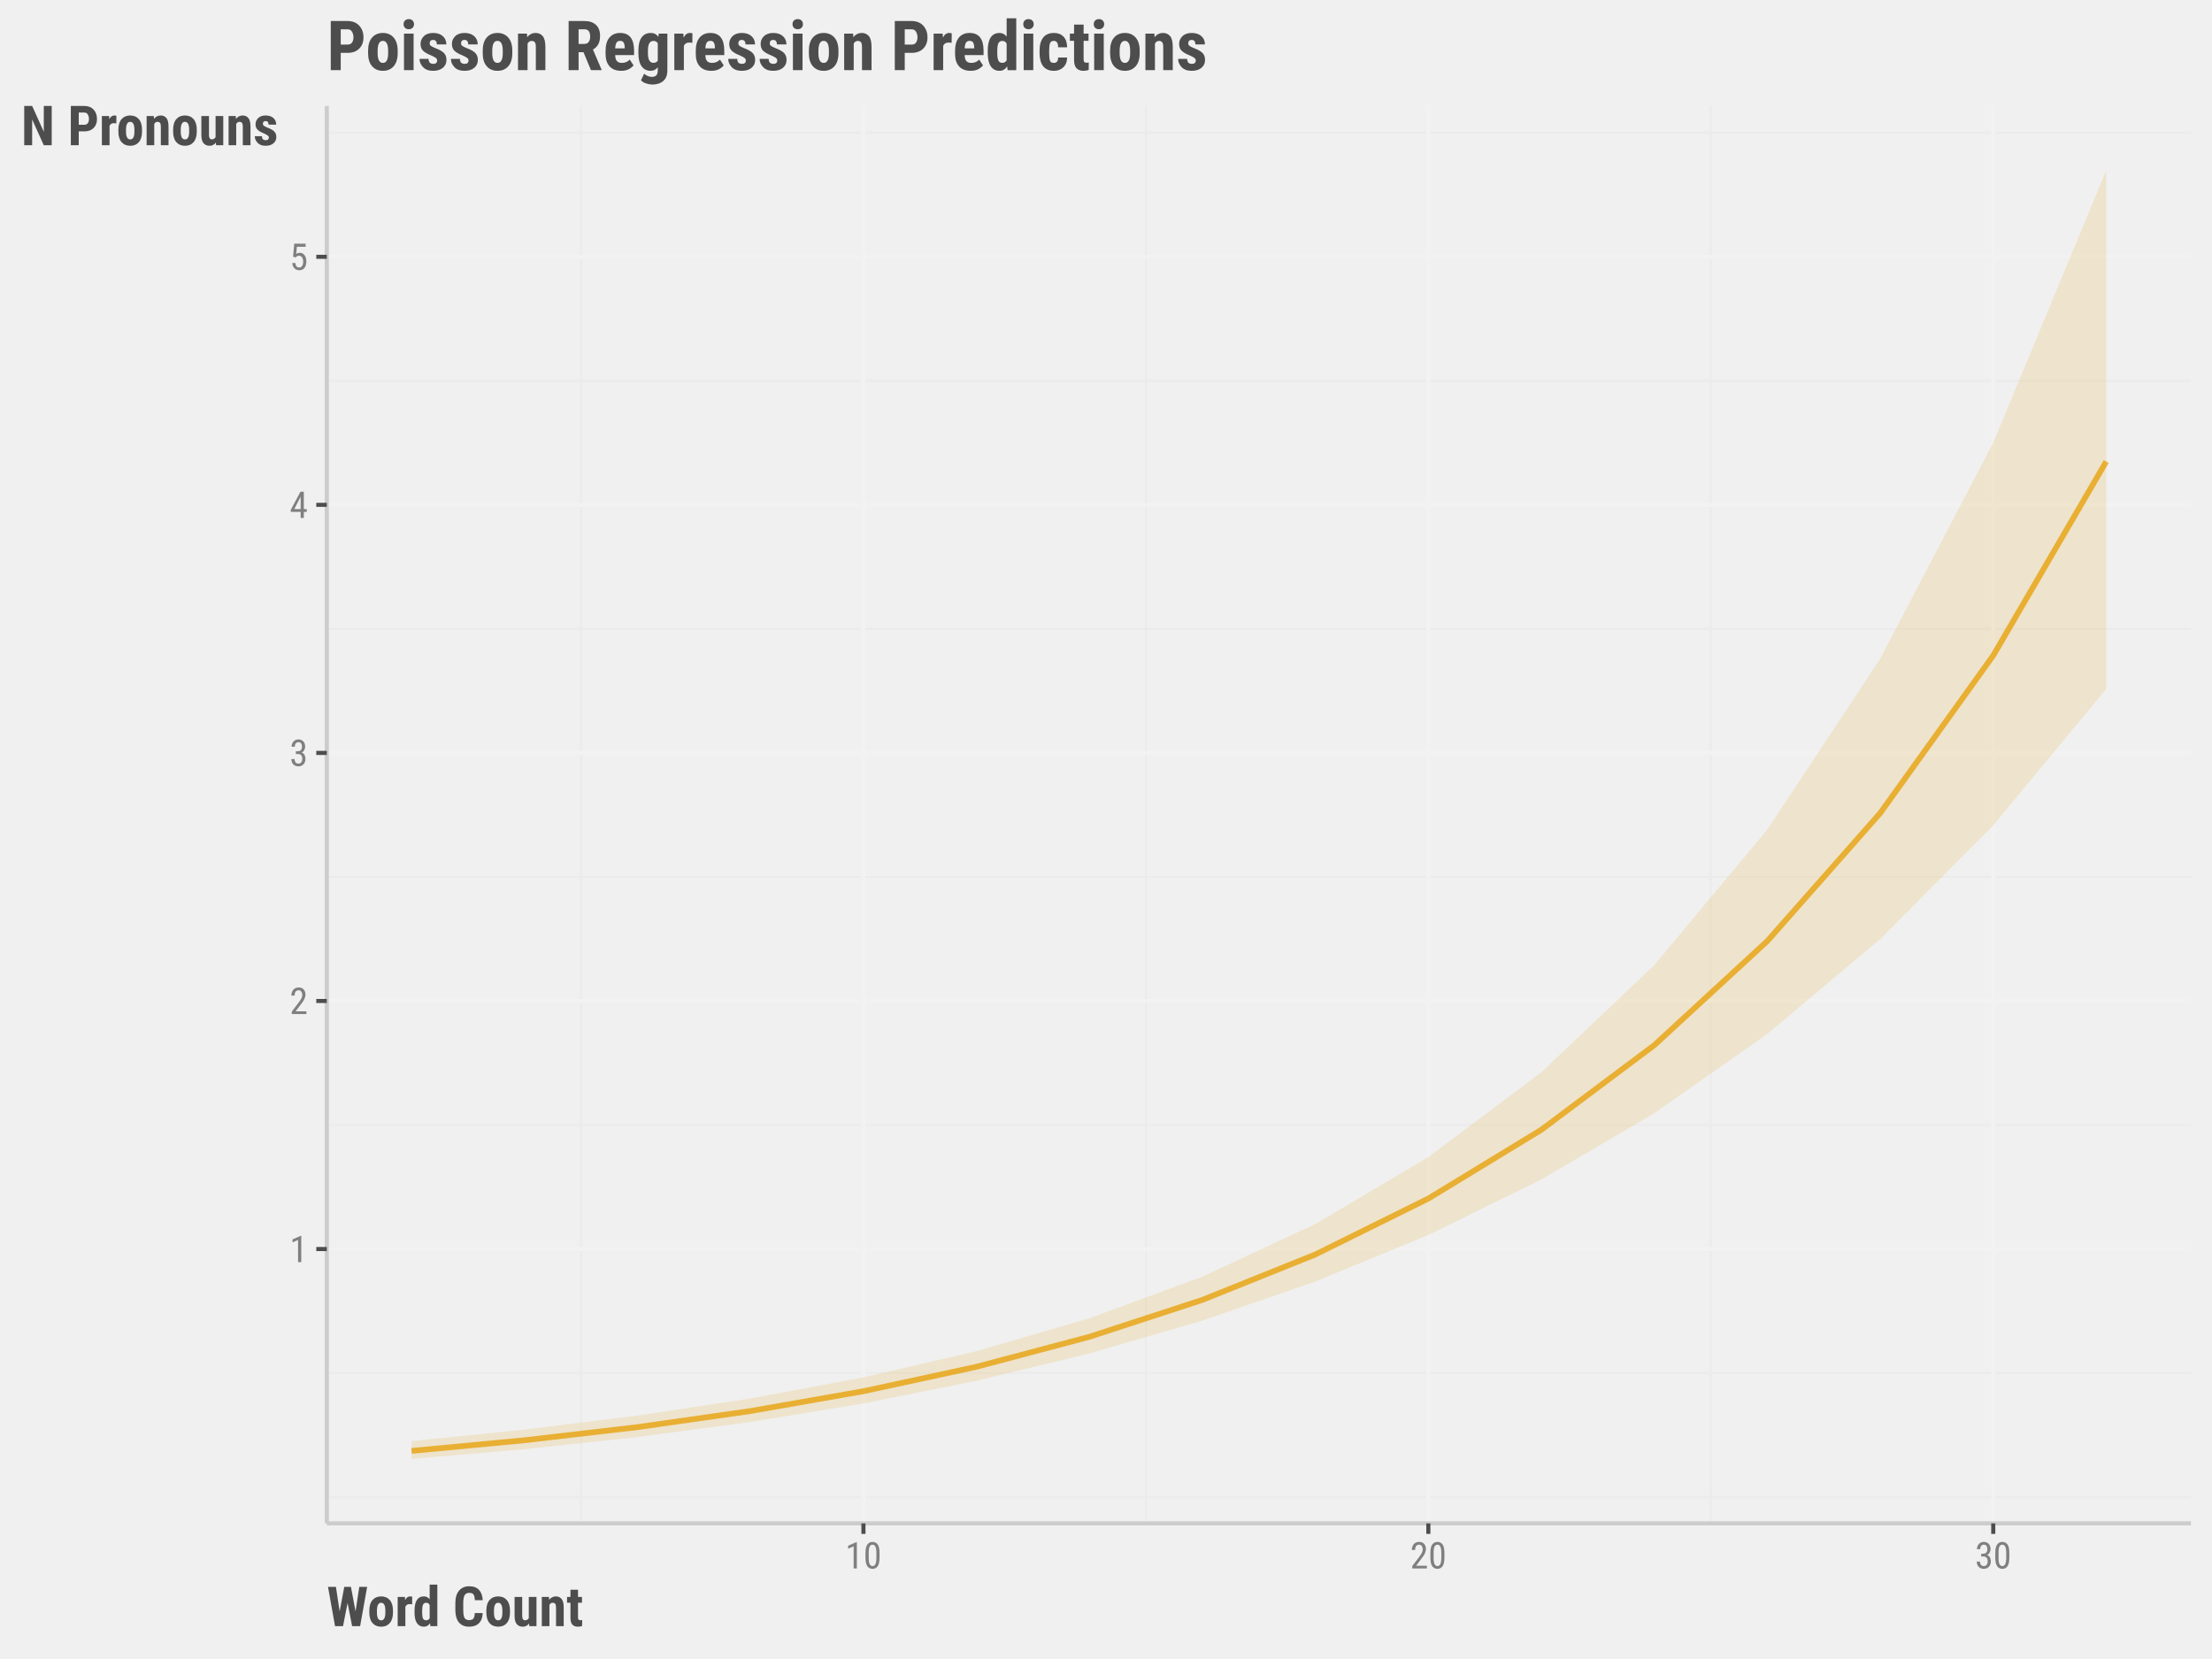
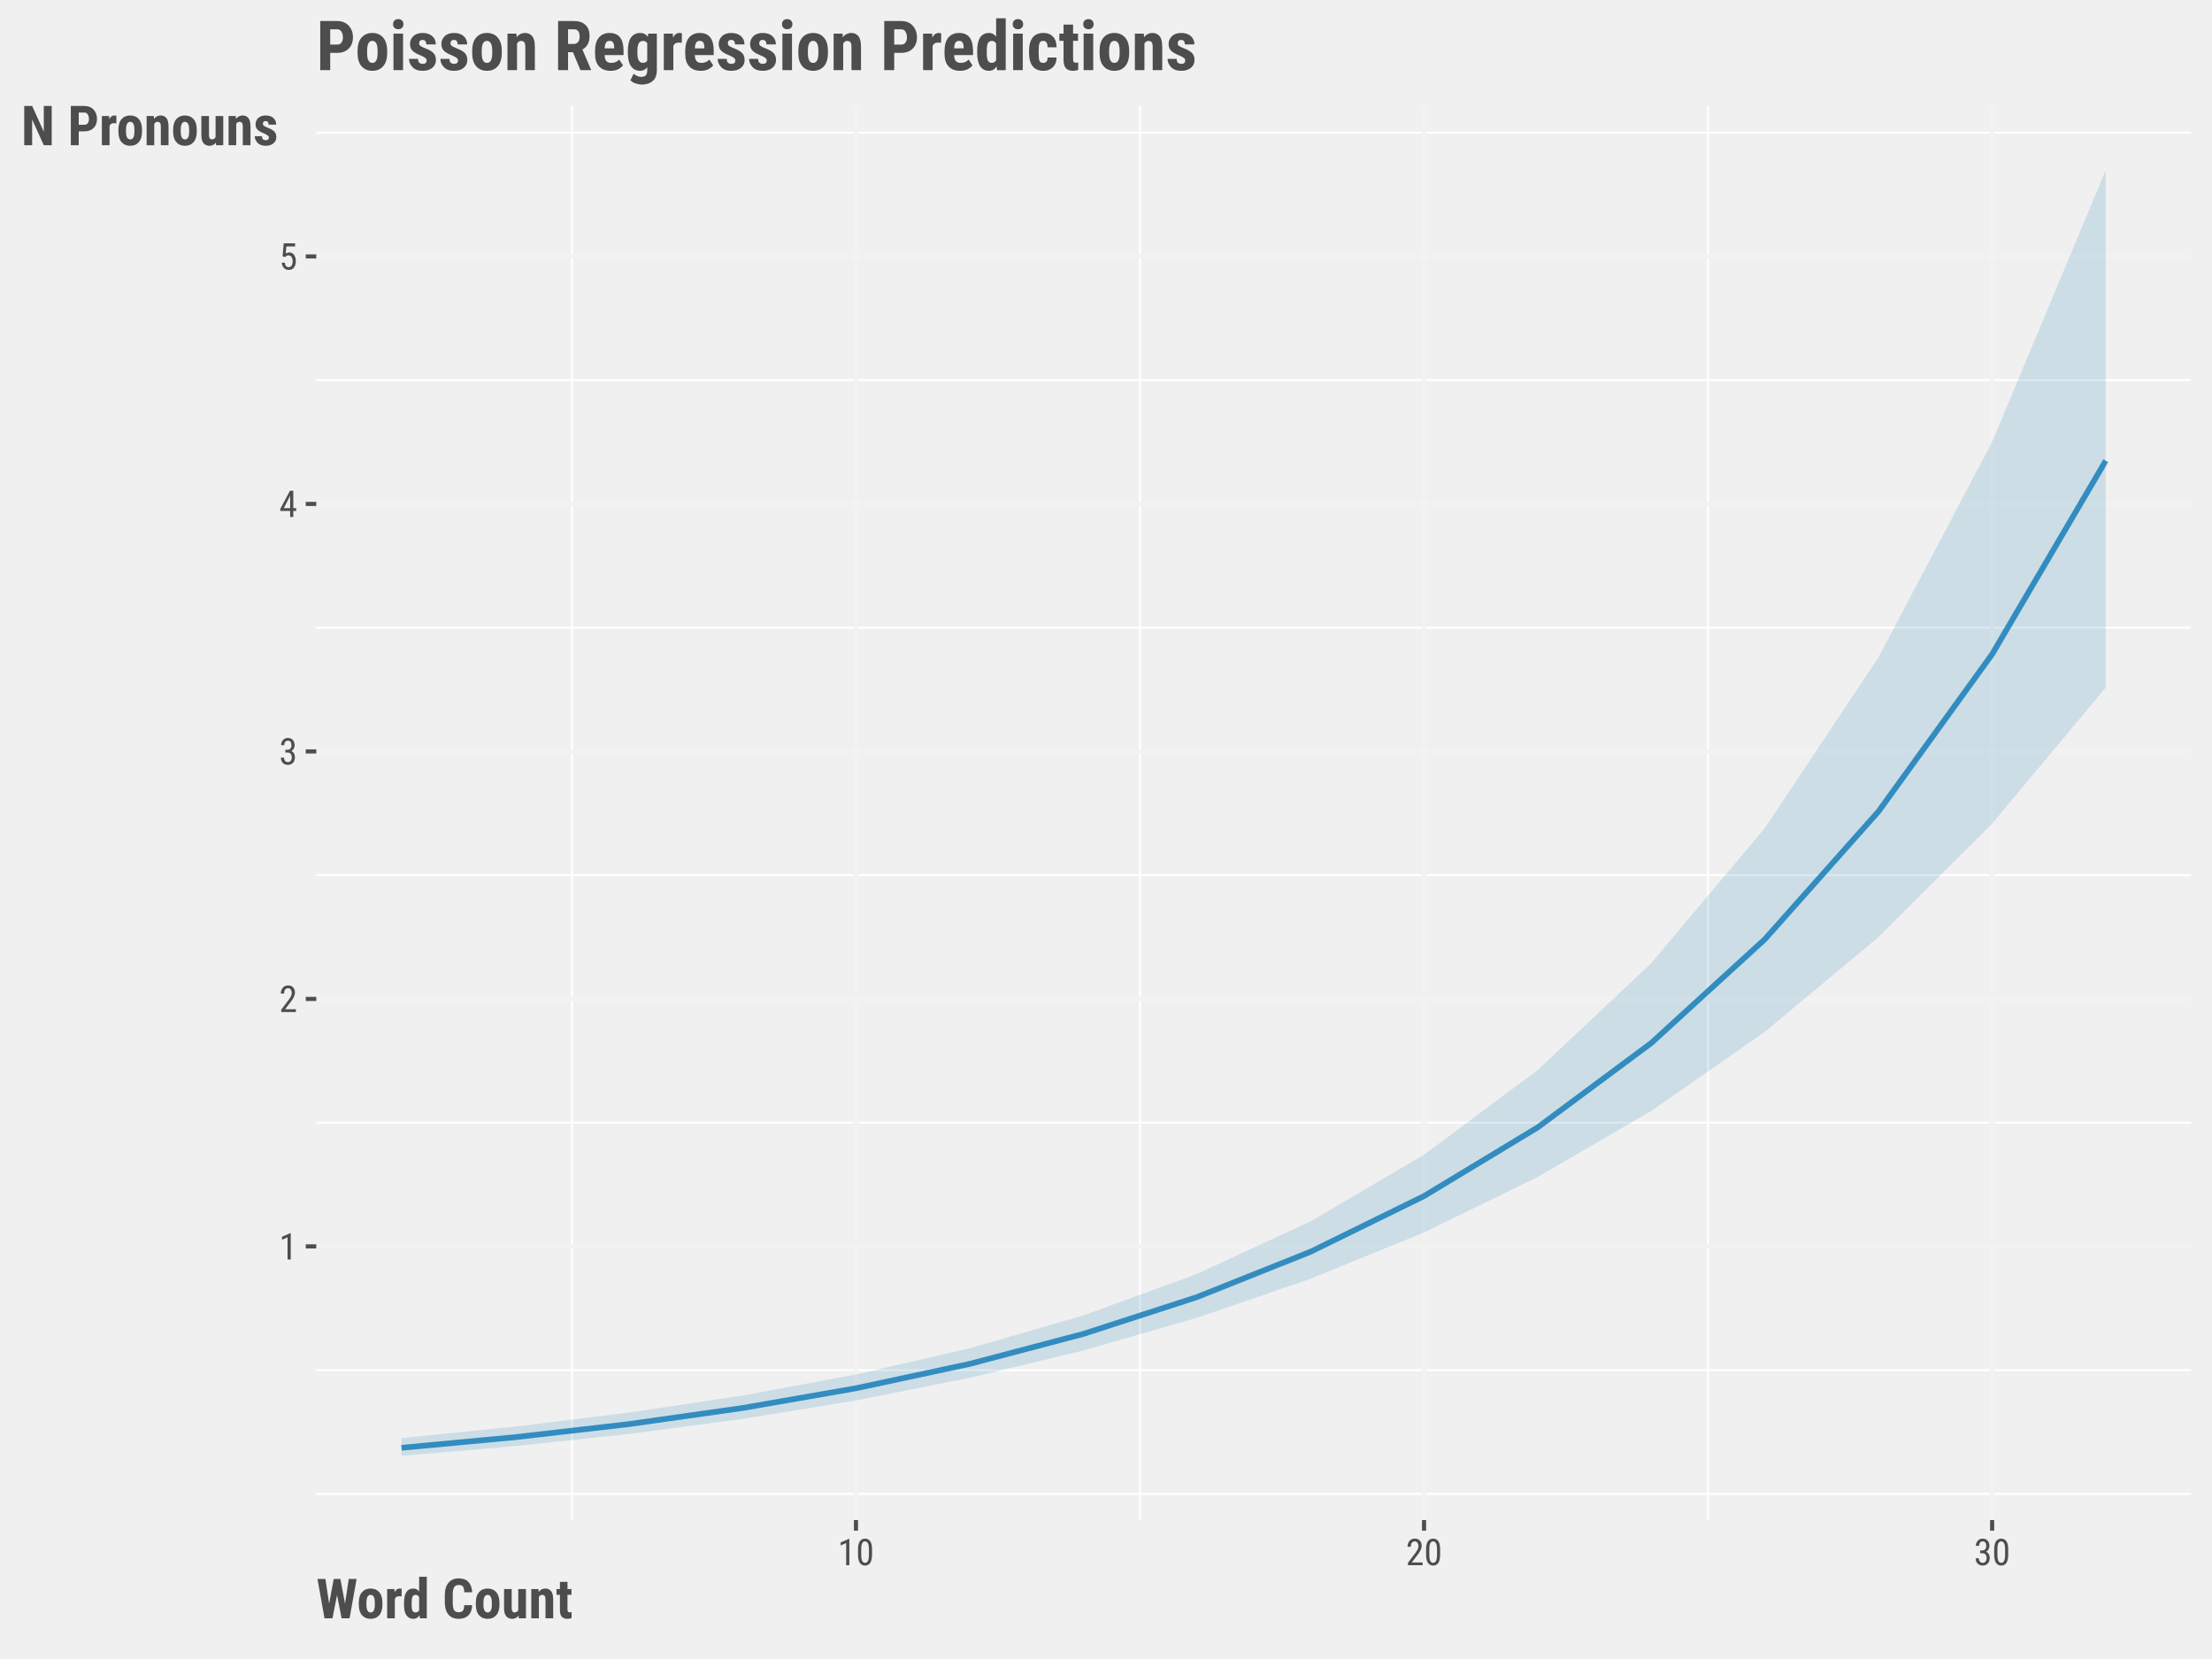
<svg xmlns="http://www.w3.org/2000/svg" class="svglite" width="576.00pt" height="432.00pt" viewBox="0 0 576.00 432.00">
  <defs>
    <style type="text/css">
    .svglite line, .svglite polyline, .svglite polygon, .svglite path, .svglite rect, .svglite circle {
      fill: none;
      stroke: #000000;
      stroke-linecap: round;
      stroke-linejoin: round;
      stroke-miterlimit: 10.00;
    }
    .svglite text {
      white-space: pre;
    }
  </style>
  </defs>
  <rect width="100%" height="100%" style="stroke: none; fill: none;" />
  <defs>
    <clipPath id="cpMC4wMHw1NzYuMDB8MC4wMHw0MzIuMDA=">
      <rect x="0.00" y="0.00" width="576.00" height="432.00" />
    </clipPath>
  </defs>
  <g clip-path="url(#cpMC4wMHw1NzYuMDB8MC4wMHw0MzIuMDA=)">
    <rect x="0.00" y="0" width="576.00" height="432.00" style="stroke-width: 1.07; stroke: none;" />
  </g>
  <defs>
-     <clipPath id="cpODUuMTB8NTcwLjUyfDI3LjU5fDM5Ni42OA==">
-       <rect x="85.10" y="27.59" width="485.42" height="369.09" />
+     <clipPath id="cpODIuMzZ8NTcwLjUyfDI3LjU5fDM5NS44Mw==">
+       <rect x="82.36" y="27.59" width="488.16" height="368.24" />
    </clipPath>
  </defs>
-   <g clip-path="url(#cpODUuMTB8NTcwLjUyfDI3LjU5fDM5Ni42OA==)">
-     <polyline points="85.10,389.84 570.52,389.84 " style="stroke-width: 0.53; stroke: #EBEBEB; stroke-linecap: butt;" />
-     <polyline points="85.10,357.54 570.52,357.54 " style="stroke-width: 0.53; stroke: #EBEBEB; stroke-linecap: butt;" />
-     <polyline points="85.10,292.95 570.52,292.95 " style="stroke-width: 0.53; stroke: #EBEBEB; stroke-linecap: butt;" />
-     <polyline points="85.10,228.35 570.52,228.35 " style="stroke-width: 0.53; stroke: #EBEBEB; stroke-linecap: butt;" />
-     <polyline points="85.10,163.76 570.52,163.76 " style="stroke-width: 0.53; stroke: #EBEBEB; stroke-linecap: butt;" />
-     <polyline points="85.10,99.16 570.52,99.16 " style="stroke-width: 0.53; stroke: #EBEBEB; stroke-linecap: butt;" />
-     <polyline points="85.10,34.57 570.52,34.57 " style="stroke-width: 0.53; stroke: #EBEBEB; stroke-linecap: butt;" />
-     <polyline points="151.29,396.68 151.29,27.59 " style="stroke-width: 0.53; stroke: #EBEBEB; stroke-linecap: butt;" />
-     <polyline points="298.39,396.68 298.39,27.59 " style="stroke-width: 0.53; stroke: #EBEBEB; stroke-linecap: butt;" />
-     <polyline points="445.49,396.68 445.49,27.59 " style="stroke-width: 0.53; stroke: #EBEBEB; stroke-linecap: butt;" />
-     <polyline points="85.10,325.25 570.52,325.25 " style="stroke-width: 1.07; stroke: #F2F2F2; stroke-linecap: butt;" />
-     <polyline points="85.10,260.65 570.52,260.65 " style="stroke-width: 1.07; stroke: #F2F2F2; stroke-linecap: butt;" />
-     <polyline points="85.10,196.06 570.52,196.06 " style="stroke-width: 1.07; stroke: #F2F2F2; stroke-linecap: butt;" />
-     <polyline points="85.10,131.46 570.52,131.46 " style="stroke-width: 1.07; stroke: #F2F2F2; stroke-linecap: butt;" />
-     <polyline points="85.10,66.87 570.52,66.87 " style="stroke-width: 1.07; stroke: #F2F2F2; stroke-linecap: butt;" />
-     <polyline points="224.84,396.68 224.84,27.59 " style="stroke-width: 1.07; stroke: #F2F2F2; stroke-linecap: butt;" />
-     <polyline points="371.94,396.68 371.94,27.59 " style="stroke-width: 1.07; stroke: #F2F2F2; stroke-linecap: butt;" />
-     <polyline points="519.04,396.68 519.04,27.59 " style="stroke-width: 1.07; stroke: #F2F2F2; stroke-linecap: butt;" />
-     <polyline points="107.16,377.81 136.58,375.04 166.00,371.62 195.42,367.43 224.84,362.27 254.26,355.91 283.68,348.10 313.10,338.49 342.52,326.66 371.94,312.10 401.36,294.19 430.78,272.16 460.20,245.06 489.62,211.71 519.04,170.68 548.46,120.19 " style="stroke-width: 1.49; stroke: #E69F00; stroke-opacity: 0.75; stroke-linecap: butt;" />
-     <polygon points="107.16,375.27 136.58,372.27 166.00,368.62 195.42,364.16 224.84,358.67 254.26,351.84 283.68,343.28 313.10,332.45 342.52,318.73 371.94,301.30 401.36,279.23 430.78,251.31 460.20,216.03 489.62,171.49 519.04,115.28 548.46,44.37 548.46,179.38 519.04,214.90 489.62,244.52 460.20,269.24 430.78,289.88 401.36,307.13 371.94,321.58 342.52,333.70 313.10,343.88 283.68,352.42 254.26,359.55 224.84,365.45 195.42,370.28 166.00,374.20 136.58,377.37 107.16,379.90 " style="stroke-width: 0.00; stroke: none; stroke-linecap: butt; fill: #E69F00; fill-opacity: 0.15;" />
-     <polyline points="107.16,375.27 136.58,372.27 166.00,368.62 195.42,364.16 224.84,358.67 254.26,351.84 283.68,343.28 313.10,332.45 342.52,318.73 371.94,301.30 401.36,279.23 430.78,251.31 460.20,216.03 489.62,171.49 519.04,115.28 548.46,44.37 " style="stroke-width: 1.07; stroke: none; stroke-linecap: butt;" />
-     <polyline points="548.46,179.38 519.04,214.90 489.62,244.52 460.20,269.24 430.78,289.88 401.36,307.13 371.94,321.58 342.52,333.70 313.10,343.88 283.68,352.42 254.26,359.55 224.84,365.45 195.42,370.28 166.00,374.20 136.58,377.37 107.16,379.90 " style="stroke-width: 1.07; stroke: none; stroke-linecap: butt;" />
+   <g clip-path="url(#cpODIuMzZ8NTcwLjUyfDI3LjU5fDM5NS44Mw==)">
+     <polyline points="82.36,389.01 570.52,389.01 " style="stroke-width: 0.53; stroke: #FFFFFF; stroke-linecap: butt;" />
+     <polyline points="82.36,356.79 570.52,356.79 " style="stroke-width: 0.53; stroke: #FFFFFF; stroke-linecap: butt;" />
+     <polyline points="82.36,292.34 570.52,292.34 " style="stroke-width: 0.53; stroke: #FFFFFF; stroke-linecap: butt;" />
+     <polyline points="82.36,227.89 570.52,227.89 " style="stroke-width: 0.53; stroke: #FFFFFF; stroke-linecap: butt;" />
+     <polyline points="82.36,163.45 570.52,163.45 " style="stroke-width: 0.53; stroke: #FFFFFF; stroke-linecap: butt;" />
+     <polyline points="82.36,99.00 570.52,99.00 " style="stroke-width: 0.53; stroke: #FFFFFF; stroke-linecap: butt;" />
+     <polyline points="82.36,34.55 570.52,34.55 " style="stroke-width: 0.53; stroke: #FFFFFF; stroke-linecap: butt;" />
+     <polyline points="148.93,395.83 148.93,27.59 " style="stroke-width: 0.53; stroke: #FFFFFF; stroke-linecap: butt;" />
+     <polyline points="296.86,395.83 296.86,27.59 " style="stroke-width: 0.53; stroke: #FFFFFF; stroke-linecap: butt;" />
+     <polyline points="444.78,395.83 444.78,27.59 " style="stroke-width: 0.53; stroke: #FFFFFF; stroke-linecap: butt;" />
+     <polyline points="82.36,324.56 570.52,324.56 " style="stroke-width: 1.07; stroke: #F2F2F2; stroke-linecap: butt;" />
+     <polyline points="82.36,260.12 570.52,260.12 " style="stroke-width: 1.07; stroke: #F2F2F2; stroke-linecap: butt;" />
+     <polyline points="82.36,195.67 570.52,195.67 " style="stroke-width: 1.07; stroke: #F2F2F2; stroke-linecap: butt;" />
+     <polyline points="82.36,131.22 570.52,131.22 " style="stroke-width: 1.07; stroke: #F2F2F2; stroke-linecap: butt;" />
+     <polyline points="82.36,66.78 570.52,66.78 " style="stroke-width: 1.07; stroke: #F2F2F2; stroke-linecap: butt;" />
+     <polyline points="222.89,395.83 222.89,27.59 " style="stroke-width: 1.07; stroke: #F2F2F2; stroke-linecap: butt;" />
+     <polyline points="370.82,395.83 370.82,27.59 " style="stroke-width: 1.07; stroke: #F2F2F2; stroke-linecap: butt;" />
+     <polyline points="518.75,395.83 518.75,27.59 " style="stroke-width: 1.07; stroke: #F2F2F2; stroke-linecap: butt;" />
+     <polyline points="104.55,377.00 134.14,374.24 163.72,370.84 193.31,366.65 222.89,361.50 252.48,355.16 282.06,347.36 311.65,337.77 341.23,325.97 370.82,311.45 400.40,293.58 429.99,271.60 459.58,244.56 489.16,211.29 518.75,170.35 548.33,119.98 " style="stroke-width: 1.49; stroke: #0072B2; stroke-opacity: 0.75; stroke-linecap: butt;" />
+     <polygon points="104.55,374.47 134.14,371.48 163.72,367.84 193.31,363.39 222.89,357.91 252.48,351.10 282.06,342.55 311.65,331.75 341.23,318.06 370.82,300.68 400.40,278.65 429.99,250.80 459.58,215.60 489.16,171.16 518.75,115.08 548.33,44.33 548.33,179.03 518.75,214.47 489.16,244.02 459.58,268.68 429.99,289.28 400.40,306.49 370.82,320.91 341.23,333.00 311.65,343.16 282.06,351.68 252.48,358.79 222.89,364.68 193.31,369.50 163.72,373.41 134.14,376.56 104.55,379.10 " style="stroke-width: 0.00; stroke: none; stroke-linecap: butt; fill: #0072B2; fill-opacity: 0.15;" />
+     <polyline points="104.55,374.47 134.14,371.48 163.72,367.84 193.31,363.39 222.89,357.91 252.48,351.10 282.06,342.55 311.65,331.75 341.23,318.06 370.82,300.68 400.40,278.65 429.99,250.80 459.58,215.60 489.16,171.16 518.75,115.08 548.33,44.33 " style="stroke-width: 1.07; stroke: none; stroke-linecap: butt;" />
+     <polyline points="548.33,179.03 518.75,214.47 489.16,244.02 459.58,268.68 429.99,289.28 400.40,306.49 370.82,320.91 341.23,333.00 311.65,343.16 282.06,351.68 252.48,358.79 222.89,364.68 193.31,369.50 163.72,373.41 134.14,376.56 104.55,379.10 " style="stroke-width: 1.07; stroke: none; stroke-linecap: butt;" />
  </g>
  <g clip-path="url(#cpMC4wMHw1NzYuMDB8MC4wMHw0MzIuMDA=)">
-     <polyline points="85.10,396.68 85.10,27.59 " style="stroke-width: 1.07; stroke: #CCCCCC; stroke-linecap: butt;" />
-     <text x="80.17" y="328.66" text-anchor="end" style="font-size: 9.60px;fill: #7F7F7F; font-family: &quot;Roboto Condensed&quot;;" textLength="4.74px" lengthAdjust="spacingAndGlyphs">1</text>
-     <text x="80.17" y="264.06" text-anchor="end" style="font-size: 9.60px;fill: #7F7F7F; font-family: &quot;Roboto Condensed&quot;;" textLength="4.74px" lengthAdjust="spacingAndGlyphs">2</text>
-     <text x="80.17" y="199.47" text-anchor="end" style="font-size: 9.60px;fill: #7F7F7F; font-family: &quot;Roboto Condensed&quot;;" textLength="4.74px" lengthAdjust="spacingAndGlyphs">3</text>
-     <text x="80.17" y="134.87" text-anchor="end" style="font-size: 9.60px;fill: #7F7F7F; font-family: &quot;Roboto Condensed&quot;;" textLength="4.74px" lengthAdjust="spacingAndGlyphs">4</text>
-     <text x="80.17" y="70.28" text-anchor="end" style="font-size: 9.60px;fill: #7F7F7F; font-family: &quot;Roboto Condensed&quot;;" textLength="4.74px" lengthAdjust="spacingAndGlyphs">5</text>
-     <polyline points="82.36,325.25 85.10,325.25 " style="stroke-width: 1.07; stroke: #4D4D4D; stroke-linecap: butt;" />
-     <polyline points="82.36,260.65 85.10,260.65 " style="stroke-width: 1.07; stroke: #4D4D4D; stroke-linecap: butt;" />
-     <polyline points="82.36,196.06 85.10,196.06 " style="stroke-width: 1.07; stroke: #4D4D4D; stroke-linecap: butt;" />
-     <polyline points="82.36,131.46 85.10,131.46 " style="stroke-width: 1.07; stroke: #4D4D4D; stroke-linecap: butt;" />
-     <polyline points="82.36,66.87 85.10,66.87 " style="stroke-width: 1.07; stroke: #4D4D4D; stroke-linecap: butt;" />
-     <polyline points="85.10,396.68 570.52,396.68 " style="stroke-width: 1.07; stroke: #CCCCCC; stroke-linecap: butt;" />
-     <polyline points="224.84,399.42 224.84,396.68 " style="stroke-width: 1.07; stroke: #4D4D4D; stroke-linecap: butt;" />
-     <polyline points="371.94,399.42 371.94,396.68 " style="stroke-width: 1.07; stroke: #4D4D4D; stroke-linecap: butt;" />
-     <polyline points="519.04,399.42 519.04,396.68 " style="stroke-width: 1.07; stroke: #4D4D4D; stroke-linecap: butt;" />
-     <text x="224.84" y="408.43" text-anchor="middle" style="font-size: 9.60px;fill: #7F7F7F; font-family: &quot;Roboto Condensed&quot;;" textLength="9.48px" lengthAdjust="spacingAndGlyphs">10</text>
-     <text x="371.94" y="408.43" text-anchor="middle" style="font-size: 9.60px;fill: #7F7F7F; font-family: &quot;Roboto Condensed&quot;;" textLength="9.48px" lengthAdjust="spacingAndGlyphs">20</text>
-     <text x="519.04" y="408.43" text-anchor="middle" style="font-size: 9.60px;fill: #7F7F7F; font-family: &quot;Roboto Condensed&quot;;" textLength="9.48px" lengthAdjust="spacingAndGlyphs">30</text>
-     <text x="85.10" y="423.45" style="font-size: 14.40px; font-weight: bold;fill: #4D4D4D; font-family: &quot;Roboto Condensed&quot;;" textLength="67.13px" lengthAdjust="spacingAndGlyphs">Word Count</text>
+     <text x="77.43" y="327.97" text-anchor="end" style="font-size: 9.60px;fill: #4D4D4D; font-family: &quot;Roboto Condensed&quot;;" textLength="4.74px" lengthAdjust="spacingAndGlyphs">1</text>
+     <text x="77.43" y="263.53" text-anchor="end" style="font-size: 9.60px;fill: #4D4D4D; font-family: &quot;Roboto Condensed&quot;;" textLength="4.74px" lengthAdjust="spacingAndGlyphs">2</text>
+     <text x="77.43" y="199.08" text-anchor="end" style="font-size: 9.60px;fill: #4D4D4D; font-family: &quot;Roboto Condensed&quot;;" textLength="4.74px" lengthAdjust="spacingAndGlyphs">3</text>
+     <text x="77.43" y="134.63" text-anchor="end" style="font-size: 9.60px;fill: #4D4D4D; font-family: &quot;Roboto Condensed&quot;;" textLength="4.74px" lengthAdjust="spacingAndGlyphs">4</text>
+     <text x="77.43" y="70.19" text-anchor="end" style="font-size: 9.60px;fill: #4D4D4D; font-family: &quot;Roboto Condensed&quot;;" textLength="4.74px" lengthAdjust="spacingAndGlyphs">5</text>
+     <polyline points="79.62,324.56 82.36,324.56 " style="stroke-width: 1.07; stroke: #4D4D4D; stroke-linecap: butt;" />
+     <polyline points="79.62,260.12 82.36,260.12 " style="stroke-width: 1.07; stroke: #4D4D4D; stroke-linecap: butt;" />
+     <polyline points="79.62,195.67 82.36,195.67 " style="stroke-width: 1.07; stroke: #4D4D4D; stroke-linecap: butt;" />
+     <polyline points="79.62,131.22 82.36,131.22 " style="stroke-width: 1.07; stroke: #4D4D4D; stroke-linecap: butt;" />
+     <polyline points="79.62,66.78 82.36,66.78 " style="stroke-width: 1.07; stroke: #4D4D4D; stroke-linecap: butt;" />
+     <polyline points="222.89,398.57 222.89,395.83 " style="stroke-width: 1.07; stroke: #4D4D4D; stroke-linecap: butt;" />
+     <polyline points="370.82,398.57 370.82,395.83 " style="stroke-width: 1.07; stroke: #4D4D4D; stroke-linecap: butt;" />
+     <polyline points="518.75,398.57 518.75,395.83 " style="stroke-width: 1.07; stroke: #4D4D4D; stroke-linecap: butt;" />
+     <text x="222.89" y="407.58" text-anchor="middle" style="font-size: 9.60px;fill: #4D4D4D; font-family: &quot;Roboto Condensed&quot;;" textLength="9.48px" lengthAdjust="spacingAndGlyphs">10</text>
+     <text x="370.82" y="407.58" text-anchor="middle" style="font-size: 9.60px;fill: #4D4D4D; font-family: &quot;Roboto Condensed&quot;;" textLength="9.48px" lengthAdjust="spacingAndGlyphs">20</text>
+     <text x="518.75" y="407.58" text-anchor="middle" style="font-size: 9.60px;fill: #4D4D4D; font-family: &quot;Roboto Condensed&quot;;" textLength="9.48px" lengthAdjust="spacingAndGlyphs">30</text>
+     <text x="82.36" y="421.40" style="font-size: 14.40px; font-weight: bold;fill: #4D4D4D; font-family: &quot;Roboto Condensed&quot;;" textLength="67.13px" lengthAdjust="spacingAndGlyphs">Word Count</text>
    <text x="5.48" y="37.82" style="font-size: 14.40px; font-weight: bold;fill: #4D4D4D; font-family: &quot;Roboto Condensed&quot;;" textLength="67.21px" lengthAdjust="spacingAndGlyphs">N Pronouns</text>
-     <text x="85.10" y="18.27" style="font-size: 18.00px; font-weight: bold;fill: #4D4D4D; font-family: &quot;Roboto Condensed&quot;;" textLength="229.69px" lengthAdjust="spacingAndGlyphs">Poisson Regression Predictions</text>
+     <text x="82.36" y="18.27" style="font-size: 18.00px; font-weight: bold;fill: #4D4D4D; font-family: &quot;Roboto Condensed&quot;;" textLength="229.69px" lengthAdjust="spacingAndGlyphs">Poisson Regression Predictions</text>
  </g>
</svg>
